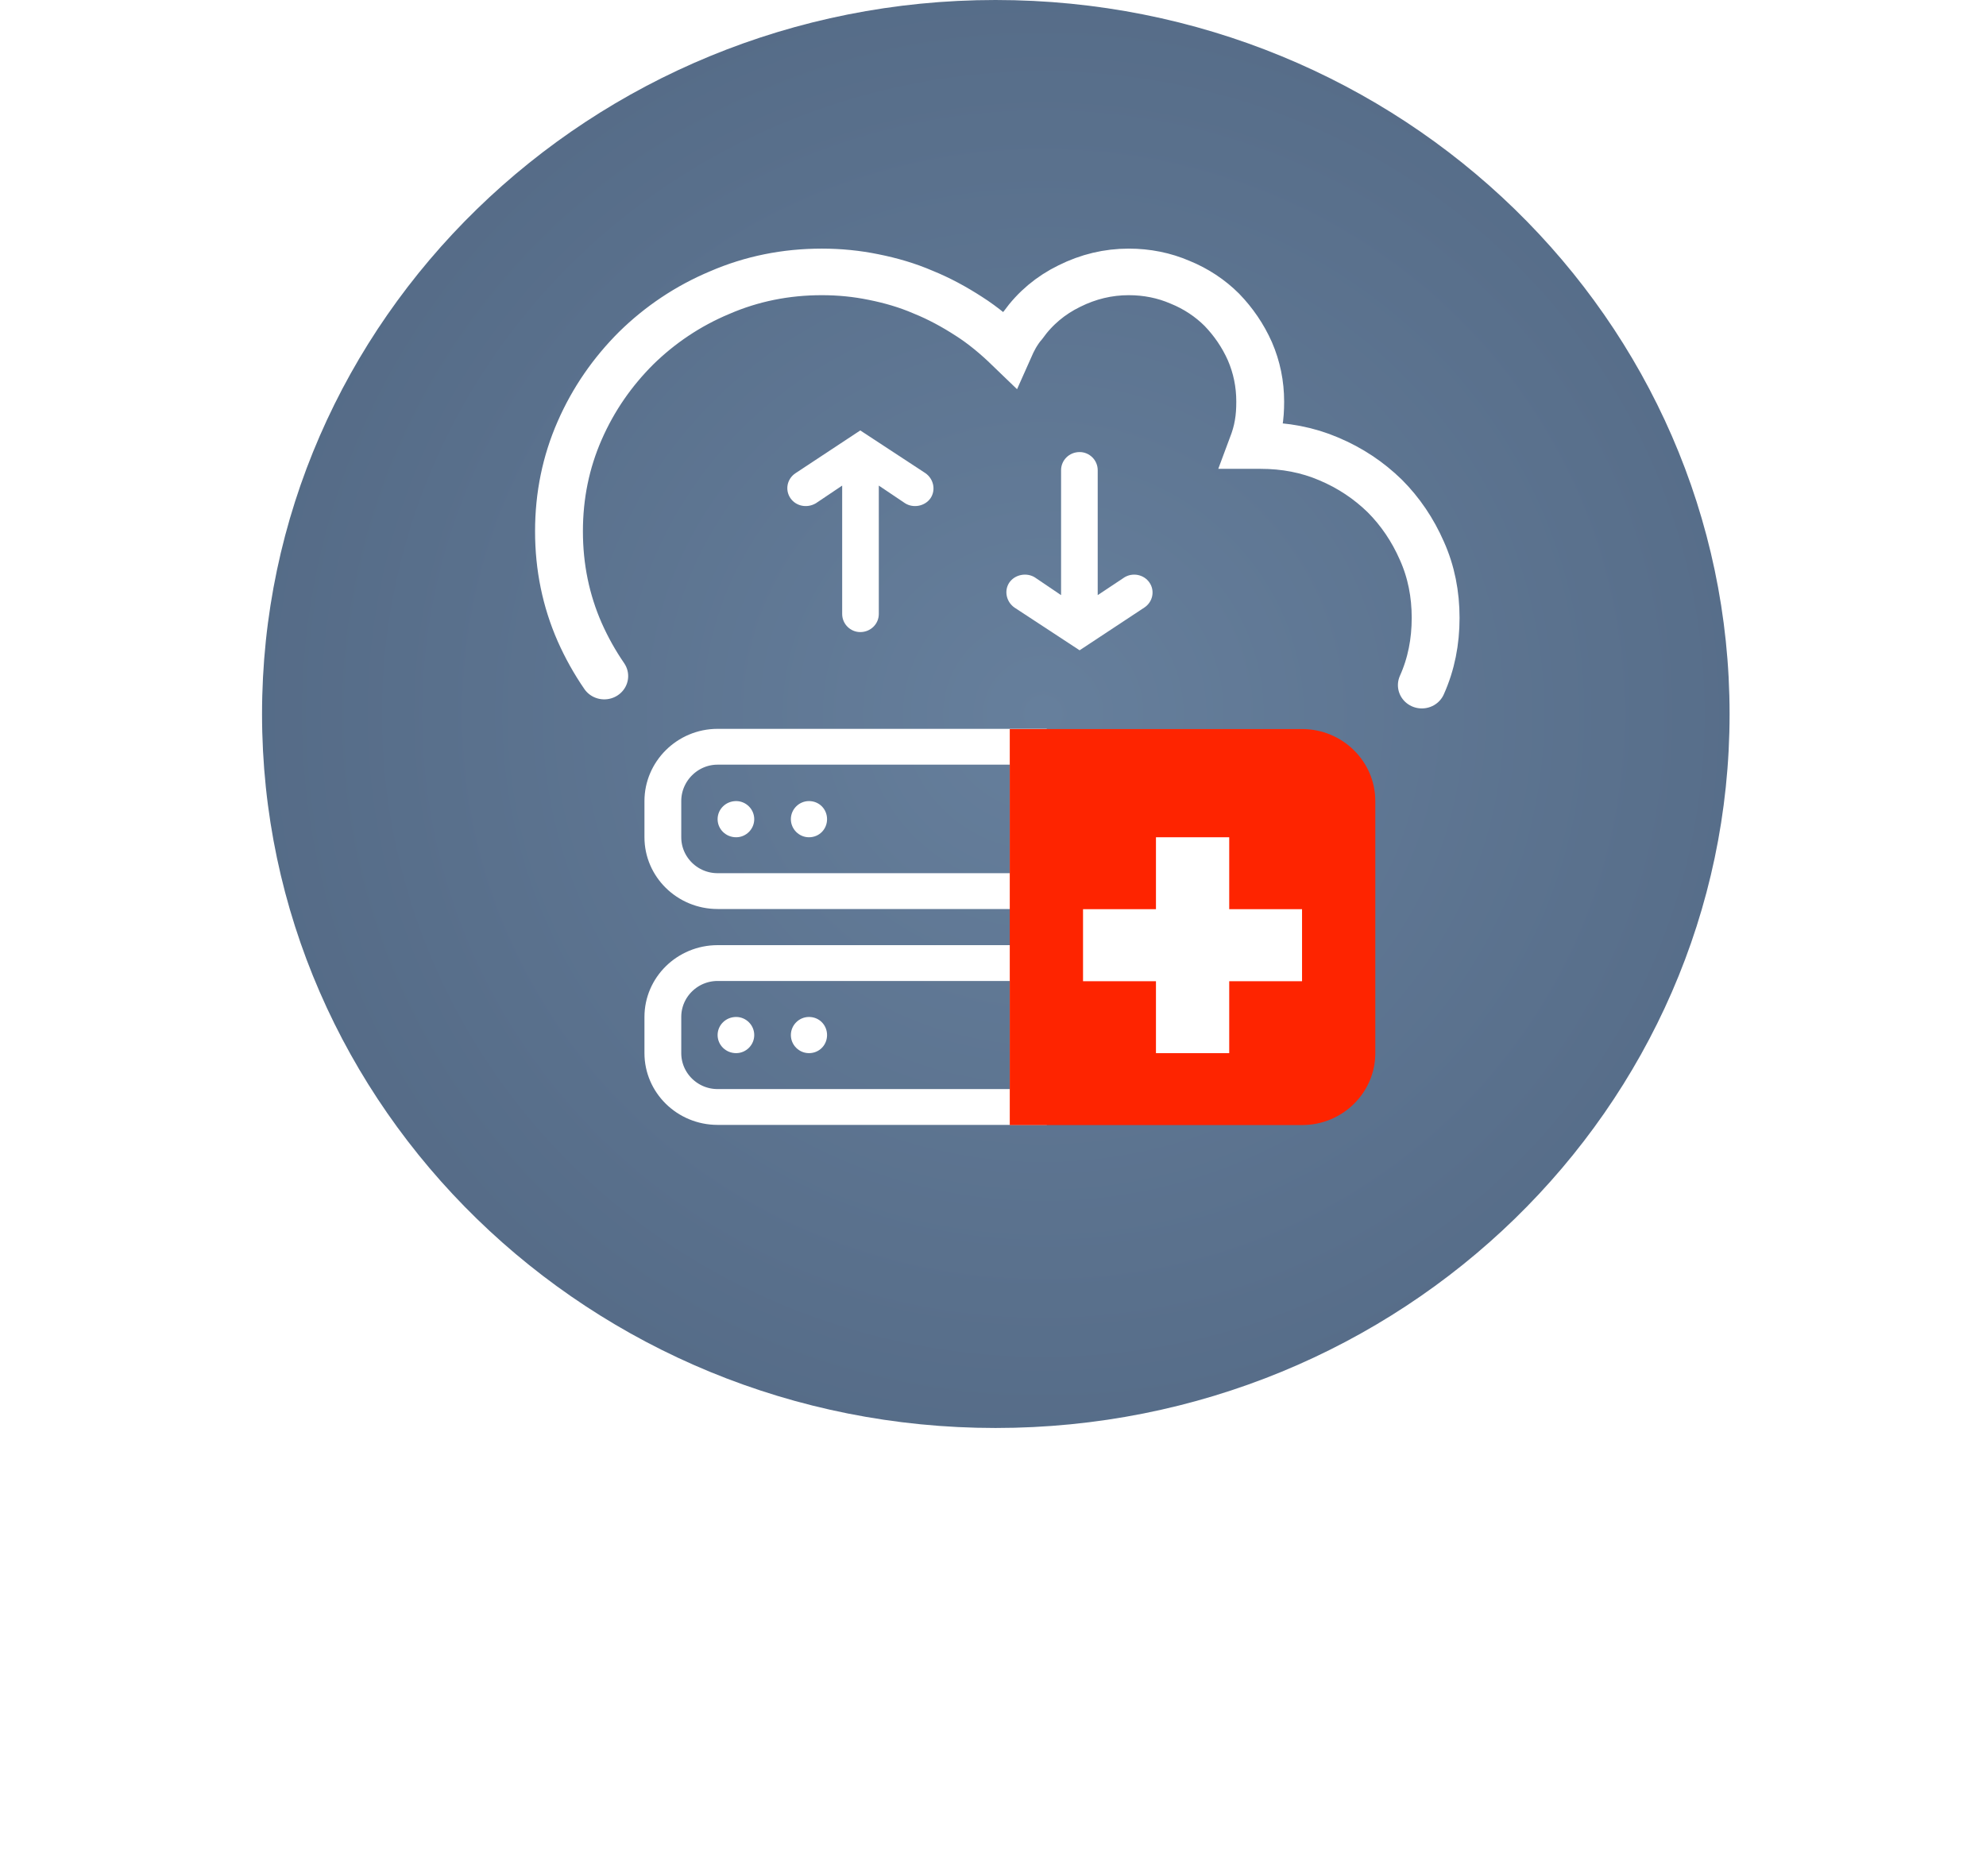
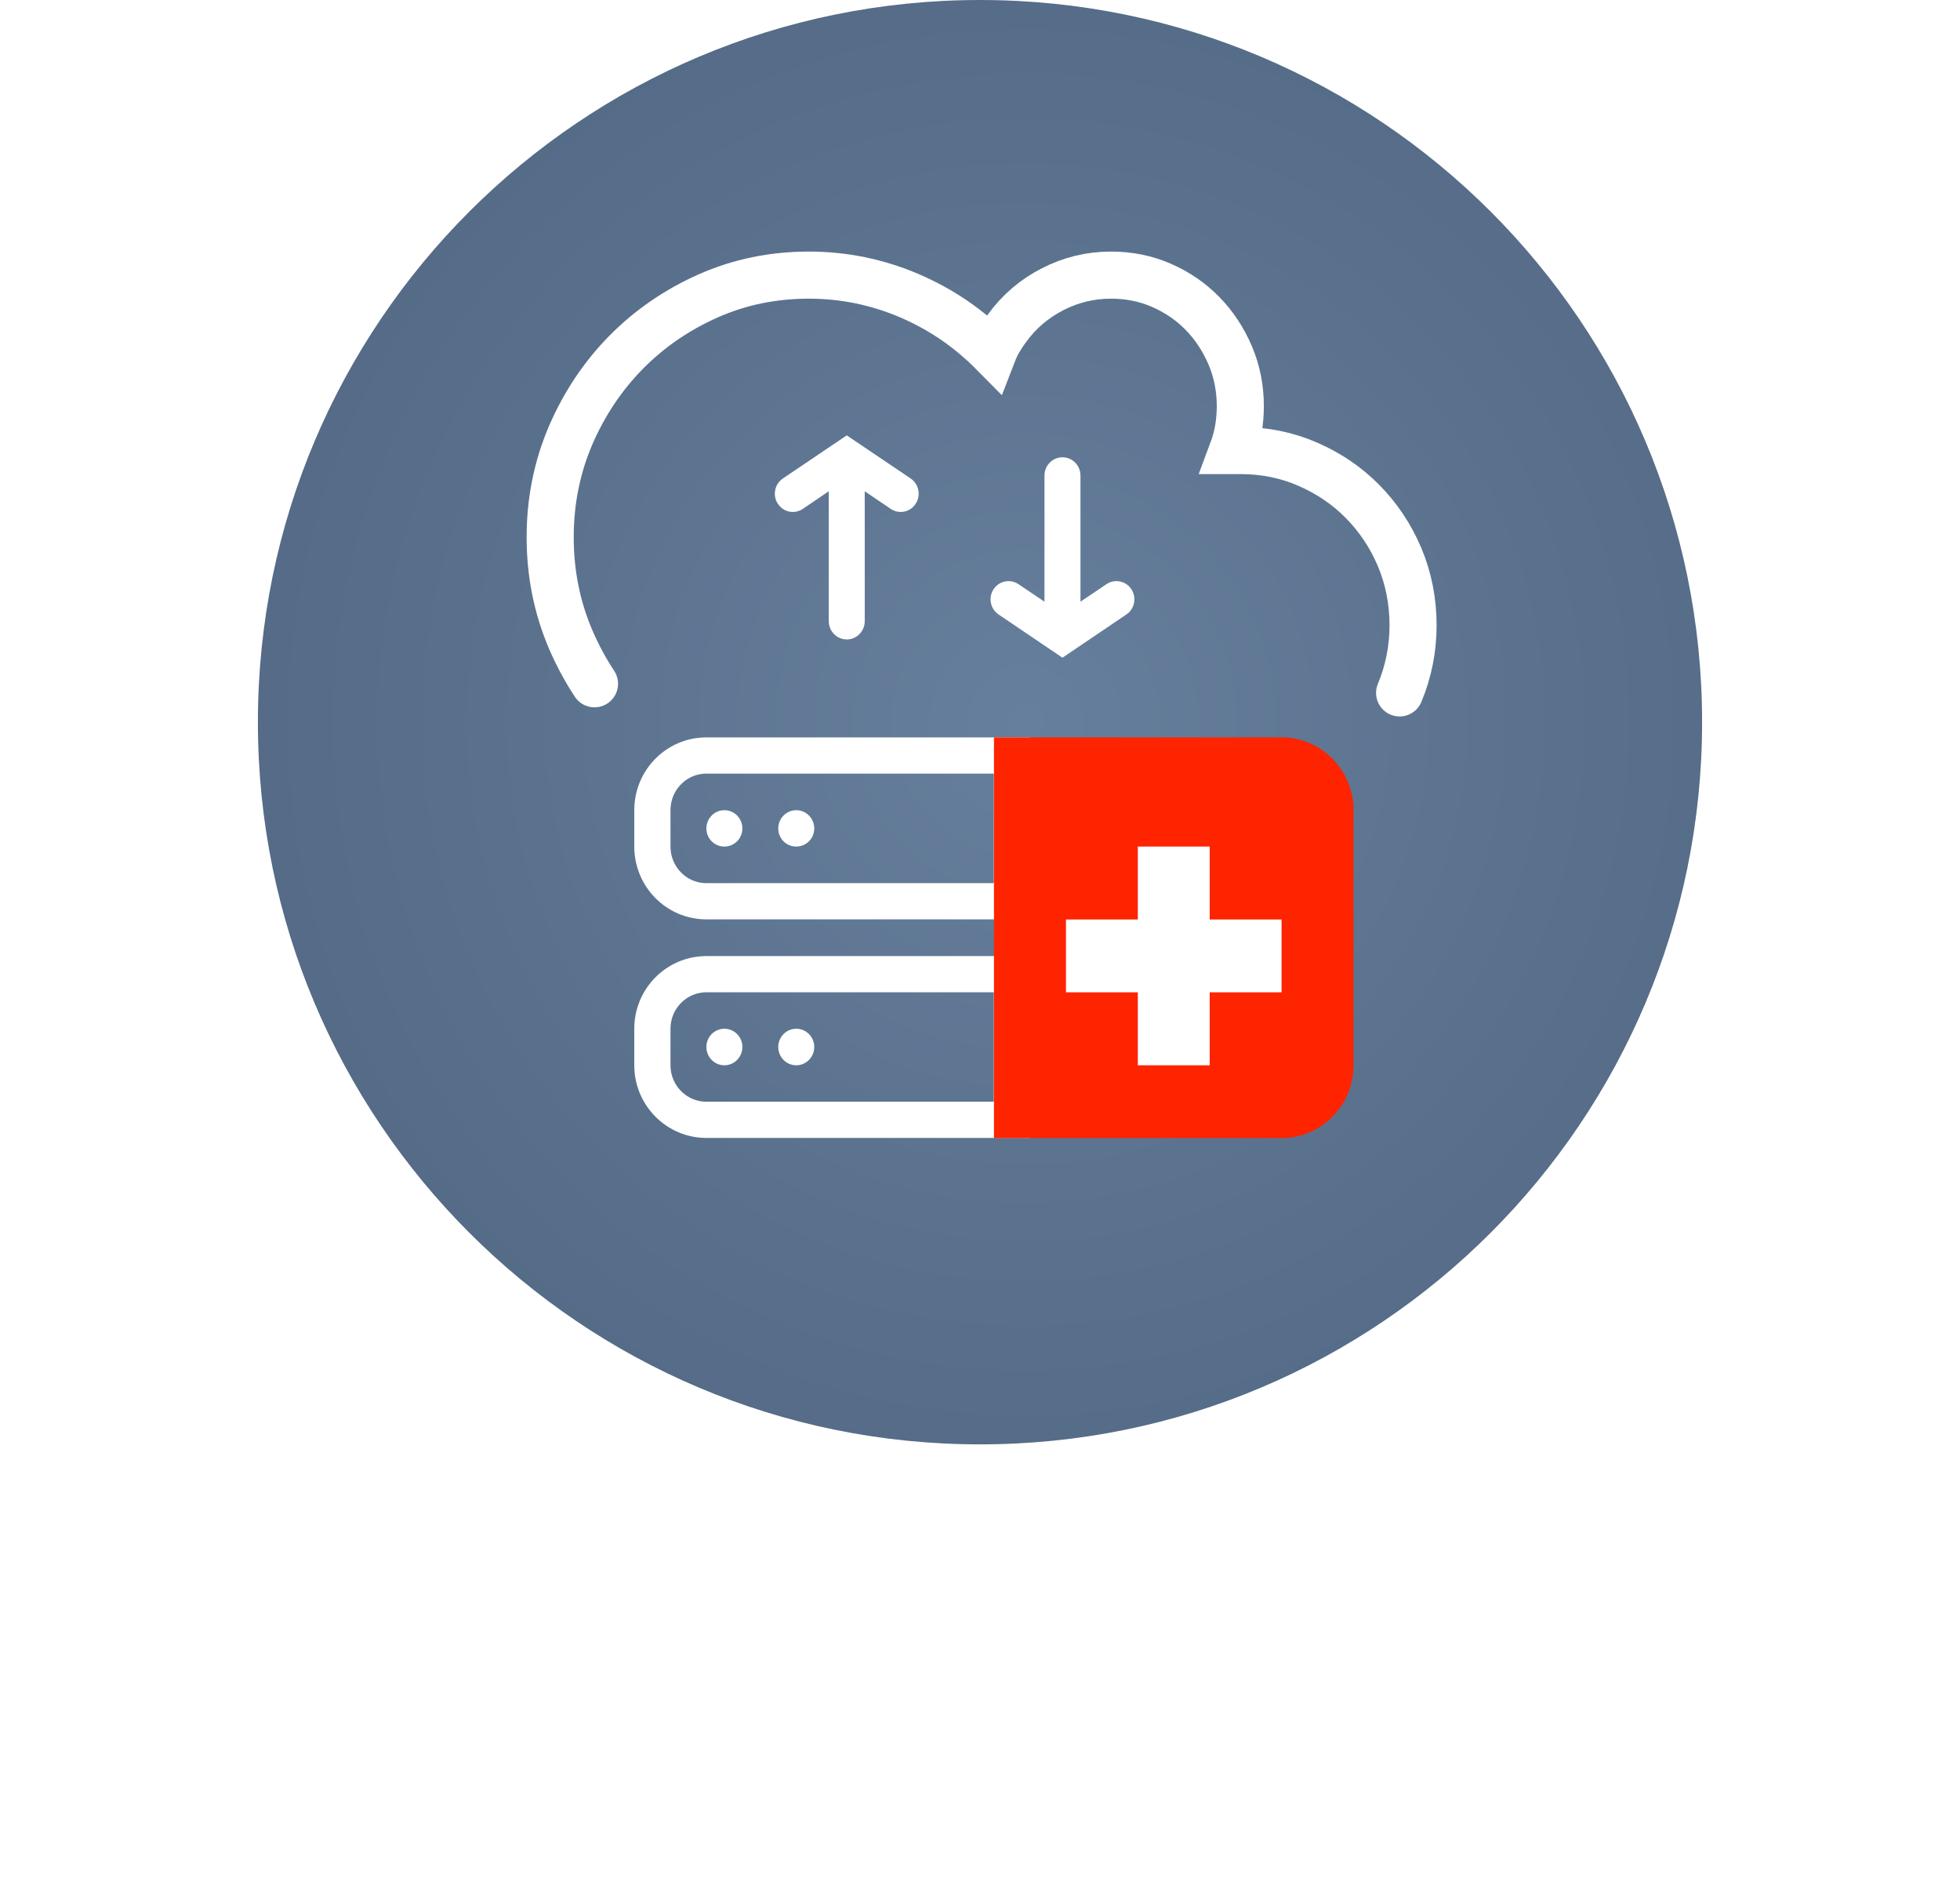
- <svg xmlns="http://www.w3.org/2000/svg" width="18pt" height="17pt" viewBox="0 0 18 17" version="1.1">
+ <svg xmlns="http://www.w3.org/2000/svg" width="57pt" height="55pt" viewBox="0 0 57 55" version="1.1">
  <defs>
-     <radialGradient id="radial0" gradientUnits="userSpaceOnUse" cx="0.532" cy="0.5" fx="0.532" fy="0.5" r="1.347" gradientTransform="matrix(13.29949,0,0,12.94549,2.374979,0)">
+     <radialGradient id="radial0" gradientUnits="userSpaceOnUse" cx="0.532" cy="0.5" fx="0.532" fy="0.5" r="1.347" gradientTransform="matrix(42,0,0,42,7.5,0)">
      <stop offset="0" style="stop-color:rgb(40%,49.804%,61.176%);stop-opacity:1;" />
      <stop offset="1" style="stop-color:rgb(23.137%,30.196%,40.392%);stop-opacity:1;" />
    </radialGradient>
  </defs>
  <g id="surface1">
-     <path style=" stroke:none;fill-rule:nonzero;fill:rgb(100%,100%,100%);fill-opacity:1;" d="M 0.934 16.363 C 1.156 16.363 1.336 16.312 1.469 16.215 C 1.598 16.117 1.664 15.984 1.664 15.816 C 1.664 15.715 1.641 15.625 1.598 15.547 C 1.551 15.473 1.48 15.402 1.383 15.344 C 1.285 15.285 1.156 15.23 0.996 15.188 C 0.836 15.141 0.723 15.094 0.652 15.043 C 0.582 14.992 0.547 14.934 0.547 14.859 C 0.547 14.773 0.582 14.703 0.645 14.656 C 0.711 14.609 0.801 14.582 0.918 14.582 C 1.043 14.582 1.141 14.613 1.207 14.672 C 1.273 14.73 1.309 14.812 1.309 14.918 L 1.664 14.918 C 1.664 14.801 1.633 14.695 1.566 14.602 C 1.504 14.508 1.414 14.434 1.305 14.383 C 1.191 14.332 1.062 14.305 0.922 14.305 C 0.703 14.305 0.527 14.359 0.395 14.461 C 0.258 14.566 0.191 14.699 0.191 14.859 C 0.191 15.047 0.285 15.195 0.473 15.309 C 0.57 15.367 0.703 15.422 0.867 15.473 C 1.035 15.52 1.148 15.566 1.211 15.617 C 1.277 15.664 1.309 15.73 1.309 15.82 C 1.309 15.898 1.277 15.965 1.215 16.016 C 1.148 16.062 1.055 16.09 0.934 16.09 C 0.789 16.09 0.68 16.059 0.602 15.996 C 0.523 15.934 0.484 15.844 0.484 15.73 L 0.125 15.73 C 0.125 15.855 0.16 15.965 0.23 16.062 C 0.301 16.156 0.398 16.23 0.523 16.281 C 0.648 16.336 0.785 16.363 0.934 16.363 Z M 2.516 16.336 L 2.84 15.312 L 3.168 16.336 L 3.449 16.336 L 3.867 14.848 L 3.531 14.848 L 3.289 15.875 L 2.973 14.848 L 2.711 14.848 L 2.398 15.863 L 2.152 14.848 L 1.816 14.848 L 2.234 16.336 Z M 4.293 14.637 C 4.355 14.637 4.402 14.621 4.434 14.586 C 4.469 14.551 4.484 14.512 4.484 14.461 C 4.484 14.41 4.469 14.367 4.434 14.332 C 4.402 14.297 4.355 14.281 4.293 14.281 C 4.23 14.281 4.18 14.297 4.148 14.332 C 4.113 14.367 4.098 14.41 4.098 14.461 C 4.098 14.512 4.113 14.551 4.148 14.586 C 4.18 14.621 4.23 14.637 4.293 14.637 Z M 4.461 16.336 L 4.461 14.848 L 4.121 14.848 L 4.121 16.336 Z M 5.414 16.363 C 5.598 16.363 5.746 16.32 5.859 16.238 C 5.977 16.156 6.031 16.047 6.031 15.914 C 6.031 15.832 6.012 15.766 5.977 15.711 C 5.938 15.652 5.883 15.605 5.805 15.566 C 5.727 15.527 5.621 15.492 5.488 15.461 C 5.352 15.434 5.262 15.406 5.219 15.379 C 5.176 15.348 5.152 15.309 5.152 15.258 C 5.152 15.199 5.176 15.156 5.223 15.121 C 5.273 15.086 5.332 15.07 5.406 15.07 C 5.488 15.07 5.555 15.09 5.602 15.133 C 5.652 15.176 5.676 15.23 5.676 15.293 L 6.02 15.293 C 6.02 15.152 5.965 15.039 5.852 14.953 C 5.738 14.863 5.59 14.82 5.406 14.82 C 5.238 14.82 5.094 14.863 4.984 14.949 C 4.871 15.035 4.816 15.145 4.816 15.27 C 4.816 15.422 4.902 15.543 5.074 15.621 C 5.152 15.66 5.25 15.688 5.367 15.711 C 5.484 15.734 5.566 15.766 5.617 15.793 C 5.668 15.828 5.695 15.871 5.695 15.93 C 5.695 15.984 5.672 16.027 5.625 16.062 C 5.574 16.098 5.508 16.113 5.418 16.113 C 5.324 16.113 5.25 16.09 5.191 16.047 C 5.137 16.008 5.105 15.945 5.098 15.867 L 4.766 15.867 C 4.766 15.957 4.793 16.039 4.848 16.117 C 4.902 16.191 4.98 16.254 5.078 16.297 C 5.176 16.34 5.285 16.363 5.414 16.363 Z M 6.906 16.363 C 7.09 16.363 7.242 16.32 7.355 16.238 C 7.469 16.156 7.527 16.047 7.527 15.914 C 7.527 15.832 7.508 15.766 7.469 15.711 C 7.434 15.652 7.375 15.605 7.297 15.566 C 7.223 15.527 7.117 15.492 6.98 15.461 C 6.848 15.434 6.758 15.406 6.711 15.379 C 6.668 15.348 6.648 15.309 6.648 15.258 C 6.648 15.199 6.672 15.156 6.719 15.121 C 6.766 15.086 6.828 15.07 6.902 15.07 C 6.984 15.07 7.047 15.09 7.098 15.133 C 7.145 15.176 7.172 15.23 7.172 15.293 L 7.516 15.293 C 7.516 15.152 7.457 15.039 7.344 14.953 C 7.234 14.863 7.086 14.82 6.902 14.82 C 6.73 14.82 6.59 14.863 6.477 14.949 C 6.367 15.035 6.312 15.145 6.312 15.27 C 6.312 15.422 6.398 15.543 6.57 15.621 C 6.648 15.66 6.746 15.688 6.859 15.711 C 6.977 15.734 7.062 15.766 7.113 15.793 C 7.164 15.828 7.188 15.871 7.188 15.93 C 7.188 15.984 7.164 16.027 7.117 16.062 C 7.07 16.098 7 16.113 6.91 16.113 C 6.816 16.113 6.742 16.09 6.684 16.047 C 6.629 16.008 6.598 15.945 6.594 15.867 L 6.262 15.867 C 6.262 15.957 6.289 16.039 6.344 16.117 C 6.398 16.191 6.473 16.254 6.57 16.297 C 6.668 16.34 6.781 16.363 6.906 16.363 Z M 9.328 16.336 C 9.559 16.336 9.738 16.285 9.859 16.184 C 9.984 16.082 10.047 15.938 10.047 15.75 C 10.047 15.637 10.016 15.539 9.957 15.461 C 9.895 15.379 9.809 15.32 9.699 15.293 C 9.797 15.254 9.871 15.195 9.922 15.121 C 9.973 15.047 10 14.965 10 14.875 C 10 14.695 9.938 14.559 9.816 14.469 C 9.695 14.379 9.516 14.332 9.285 14.332 L 8.578 14.332 L 8.578 16.336 Z M 9.285 15.176 L 8.938 15.176 L 8.938 14.613 L 9.285 14.613 C 9.406 14.613 9.496 14.637 9.555 14.68 C 9.613 14.723 9.641 14.797 9.641 14.895 C 9.641 14.984 9.609 15.055 9.547 15.102 C 9.484 15.152 9.398 15.176 9.285 15.176 Z M 9.332 16.059 L 8.938 16.059 L 8.938 15.434 L 9.363 15.434 C 9.582 15.438 9.691 15.543 9.691 15.75 C 9.691 15.848 9.66 15.922 9.598 15.977 C 9.535 16.031 9.445 16.059 9.332 16.059 Z M 10.844 16.363 C 11.004 16.363 11.137 16.309 11.246 16.195 C 11.258 16.262 11.27 16.309 11.285 16.336 L 11.637 16.336 L 11.637 16.312 C 11.598 16.23 11.578 16.125 11.578 15.992 L 11.578 15.32 C 11.574 15.16 11.52 15.039 11.414 14.949 C 11.309 14.863 11.164 14.82 10.988 14.82 C 10.867 14.82 10.762 14.84 10.664 14.879 C 10.57 14.922 10.496 14.977 10.438 15.047 C 10.383 15.117 10.355 15.195 10.355 15.277 L 10.699 15.277 C 10.699 15.219 10.723 15.168 10.773 15.129 C 10.824 15.094 10.887 15.074 10.965 15.074 C 11.059 15.074 11.125 15.098 11.168 15.145 C 11.211 15.191 11.234 15.254 11.234 15.328 L 11.234 15.426 L 11.023 15.426 C 10.801 15.426 10.625 15.469 10.504 15.555 C 10.383 15.637 10.324 15.762 10.324 15.918 C 10.324 16.043 10.371 16.148 10.469 16.234 C 10.566 16.32 10.691 16.363 10.844 16.363 Z M 10.906 16.094 C 10.836 16.094 10.777 16.074 10.73 16.039 C 10.688 16 10.668 15.949 10.668 15.883 C 10.668 15.805 10.699 15.746 10.762 15.703 C 10.828 15.66 10.922 15.637 11.051 15.637 L 11.234 15.637 L 11.234 15.918 C 11.203 15.973 11.16 16.016 11.102 16.047 C 11.039 16.078 10.977 16.094 10.906 16.094 Z M 12.57 16.363 C 12.68 16.363 12.785 16.34 12.879 16.293 C 12.973 16.246 13.051 16.184 13.105 16.102 C 13.16 16.023 13.191 15.938 13.195 15.844 L 12.871 15.844 C 12.867 15.914 12.836 15.977 12.781 16.023 C 12.723 16.07 12.652 16.098 12.566 16.098 C 12.453 16.098 12.367 16.059 12.305 15.977 C 12.246 15.898 12.219 15.777 12.219 15.617 L 12.219 15.562 C 12.219 15.402 12.25 15.285 12.309 15.207 C 12.371 15.129 12.457 15.086 12.566 15.086 C 12.652 15.086 12.727 15.117 12.781 15.172 C 12.836 15.227 12.867 15.297 12.871 15.379 L 13.195 15.379 C 13.188 15.211 13.129 15.078 13.012 14.973 C 12.898 14.871 12.75 14.82 12.57 14.82 C 12.355 14.82 12.184 14.887 12.059 15.023 C 11.938 15.16 11.875 15.34 11.875 15.566 L 11.875 15.602 C 11.875 15.84 11.938 16.027 12.062 16.16 C 12.188 16.297 12.355 16.363 12.57 16.363 Z M 13.797 16.336 L 13.797 15.852 L 13.949 15.699 L 14.406 16.336 L 14.801 16.336 L 14.172 15.469 L 14.742 14.848 L 14.328 14.848 L 13.906 15.312 L 13.797 15.441 L 13.797 14.223 L 13.453 14.223 L 13.453 16.336 Z M 15.461 16.363 C 15.648 16.363 15.789 16.305 15.891 16.191 L 15.898 16.336 L 16.223 16.336 L 16.223 14.848 L 15.879 14.848 L 15.879 15.918 C 15.82 16.031 15.711 16.09 15.543 16.09 C 15.379 16.09 15.301 15.996 15.301 15.809 L 15.301 14.848 L 14.957 14.848 L 14.957 15.812 C 14.957 15.992 15 16.125 15.086 16.223 C 15.172 16.316 15.297 16.363 15.461 16.363 Z M 16.914 16.91 L 16.914 16.203 C 17.016 16.309 17.152 16.363 17.32 16.363 C 17.5 16.363 17.645 16.293 17.75 16.156 C 17.859 16.02 17.914 15.836 17.914 15.605 L 17.914 15.586 C 17.914 15.344 17.859 15.156 17.754 15.023 C 17.648 14.887 17.5 14.82 17.316 14.82 C 17.141 14.82 17.004 14.879 16.902 15 L 16.891 14.848 L 16.574 14.848 L 16.574 16.91 Z M 17.223 16.098 C 17.078 16.098 16.977 16.039 16.914 15.922 L 16.914 15.262 C 16.977 15.148 17.078 15.094 17.219 15.094 C 17.332 15.094 17.418 15.137 17.48 15.223 C 17.539 15.312 17.57 15.43 17.57 15.578 C 17.57 15.75 17.539 15.883 17.477 15.969 C 17.414 16.055 17.332 16.098 17.223 16.098 Z M 17.223 16.098 " />
-     <path style=" stroke:none;fill-rule:evenodd;fill:url(#radial0);" d="M 15.676 6.473 C 15.676 10.047 12.699 12.945 9.023 12.945 C 5.352 12.945 2.375 10.047 2.375 6.473 C 2.375 2.898 5.352 0 9.023 0 C 12.699 0 15.676 2.898 15.676 6.473 Z M 15.676 6.473 " />
-     <path style="fill:none;stroke-width:2.107;stroke-linecap:round;stroke-linejoin:miter;stroke:rgb(100%,100%,100%);stroke-opacity:1;stroke-miterlimit:4;" d="M 26.867 36.417 L 26.867 27.926 L 9.079 27.926 C 7.352 27.926 5.945 29.371 5.945 31.12 L 5.945 33.249 C 5.945 34.998 7.352 36.417 9.079 36.417 Z M 26.867 36.417 " transform="matrix(0.158329,0,0,0.154111,5.066512,2.465781)" />
-     <path style=" stroke:none;fill-rule:nonzero;fill:rgb(100%,100%,100%);fill-opacity:1;" d="M 6.672 7.59 C 6.578 7.59 6.504 7.516 6.504 7.426 C 6.504 7.336 6.578 7.262 6.672 7.262 C 6.762 7.262 6.836 7.336 6.836 7.426 C 6.836 7.516 6.762 7.59 6.672 7.59 Z M 7.332 7.59 C 7.242 7.59 7.168 7.516 7.168 7.426 C 7.168 7.336 7.242 7.262 7.332 7.262 C 7.426 7.262 7.496 7.336 7.496 7.426 C 7.496 7.516 7.426 7.59 7.332 7.59 Z M 7.332 7.59 " />
-     <path style="fill:none;stroke-width:2.107;stroke-linecap:round;stroke-linejoin:miter;stroke:rgb(100%,100%,100%);stroke-opacity:1;stroke-miterlimit:4;" d="M 26.867 49.116 L 26.867 40.65 L 9.079 40.65 C 7.352 40.65 5.945 42.07 5.945 43.819 L 5.945 45.948 C 5.945 47.697 7.352 49.116 9.079 49.116 Z M 26.867 49.116 " transform="matrix(0.158329,0,0,0.154111,5.066512,2.465781)" />
-     <path style=" stroke:none;fill-rule:nonzero;fill:rgb(100%,100%,100%);fill-opacity:1;" d="M 6.672 9.547 C 6.578 9.547 6.504 9.473 6.504 9.383 C 6.504 9.293 6.578 9.219 6.672 9.219 C 6.762 9.219 6.836 9.293 6.836 9.383 C 6.836 9.473 6.762 9.547 6.672 9.547 Z M 7.332 9.547 C 7.242 9.547 7.168 9.473 7.168 9.383 C 7.168 9.293 7.242 9.219 7.332 9.219 C 7.426 9.219 7.496 9.293 7.496 9.383 C 7.496 9.473 7.426 9.547 7.332 9.547 Z M 7.332 9.547 " />
-     <path style=" stroke:none;fill-rule:nonzero;fill:rgb(99.608%,14.118%,0%);fill-opacity:1;" d="M 9.152 6.609 L 11.801 6.609 C 12.168 6.609 12.465 6.902 12.465 7.262 L 12.465 9.547 C 12.465 9.906 12.168 10.199 11.801 10.199 L 9.152 10.199 Z M 9.152 6.609 " />
-     <path style="fill:none;stroke-width:2.739;stroke-linecap:round;stroke-linejoin:miter;stroke:rgb(100%,100%,100%);stroke-opacity:1;stroke-miterlimit:4;" d="M 2.59 23.769 C 2.047 22.958 1.578 22.096 1.184 21.184 C 0.394 19.334 -0.001 17.357 -0.001 15.253 C -0.001 13.149 0.394 11.172 1.184 9.322 C 1.973 7.471 3.059 5.874 4.416 4.48 C 5.773 3.112 7.376 1.996 9.202 1.211 C 11.028 0.399 12.977 -0.006 15.049 -0.006 C 16.061 -0.006 17.048 0.095 18.01 0.298 C 18.997 0.501 19.934 0.78 20.847 1.185 C 21.76 1.565 22.623 2.047 23.462 2.605 C 24.276 3.137 25.041 3.796 25.757 4.506 C 25.855 4.278 25.979 4.024 26.102 3.796 C 26.25 3.542 26.398 3.314 26.571 3.112 C 27.262 2.123 28.15 1.363 29.211 0.83 C 30.296 0.273 31.431 -0.006 32.615 -0.006 C 33.652 -0.006 34.639 0.197 35.551 0.602 C 36.464 0.982 37.278 1.54 37.945 2.224 C 38.611 2.934 39.153 3.745 39.548 4.658 C 39.943 5.596 40.14 6.584 40.14 7.623 C 40.14 8.08 40.116 8.51 40.042 8.941 C 39.968 9.398 39.844 9.803 39.696 10.209 L 40.165 10.209 C 41.547 10.209 42.854 10.462 44.063 10.994 C 45.297 11.527 46.358 12.262 47.27 13.174 C 48.159 14.087 48.874 15.177 49.392 16.393 C 49.935 17.635 50.182 18.953 50.182 20.347 C 50.182 21.742 49.935 23.06 49.392 24.302 " transform="matrix(0.158329,0,0,0.154111,5.066512,2.465781)" />
-     <path style=" stroke:none;fill-rule:nonzero;fill:rgb(100%,100%,100%);fill-opacity:1;" d="M 9.617 5.395 L 9.617 4.262 C 9.617 4.172 9.691 4.098 9.785 4.098 C 9.875 4.098 9.949 4.172 9.949 4.262 L 9.949 5.395 L 10.191 5.234 C 10.266 5.188 10.367 5.207 10.418 5.281 C 10.469 5.355 10.449 5.457 10.371 5.508 L 9.785 5.895 L 9.195 5.508 C 9.121 5.457 9.098 5.355 9.148 5.281 C 9.199 5.207 9.305 5.188 9.379 5.234 Z M 9.617 5.395 " />
-     <path style=" stroke:none;fill-rule:nonzero;fill:rgb(100%,100%,100%);fill-opacity:1;" d="M 7.965 4.402 L 7.965 5.566 C 7.965 5.656 7.891 5.73 7.797 5.73 C 7.707 5.73 7.633 5.656 7.633 5.566 L 7.633 4.402 L 7.395 4.562 C 7.316 4.609 7.215 4.59 7.164 4.516 C 7.113 4.441 7.133 4.34 7.211 4.289 L 7.797 3.902 L 8.387 4.289 C 8.461 4.34 8.484 4.441 8.434 4.516 C 8.383 4.59 8.277 4.609 8.203 4.562 Z M 7.965 4.402 " />
-     <path style=" stroke:none;fill-rule:nonzero;fill:rgb(100%,100%,100%);fill-opacity:1;" d="M 9.816 8.242 L 9.816 8.895 L 10.477 8.895 L 10.477 9.547 L 11.141 9.547 L 11.141 8.895 L 11.801 8.895 L 11.801 8.242 L 11.141 8.242 L 11.141 7.59 L 10.477 7.59 L 10.477 8.242 Z M 9.816 8.242 " />
+     <path style=" stroke:none;fill-rule:nonzero;fill:rgb(100%,100%,100%);fill-opacity:1;" d="M 2.945 53.09 C 3.656 53.09 4.219 52.93 4.637 52.609 C 5.051 52.289 5.258 51.859 5.258 51.316 C 5.258 50.984 5.188 50.691 5.043 50.445 C 4.902 50.195 4.676 49.977 4.371 49.785 C 4.062 49.59 3.656 49.422 3.152 49.27 C 2.645 49.121 2.281 48.965 2.062 48.805 C 1.84 48.648 1.73 48.449 1.73 48.211 C 1.73 47.926 1.832 47.707 2.035 47.551 C 2.242 47.391 2.527 47.312 2.895 47.312 C 3.293 47.312 3.598 47.41 3.809 47.602 C 4.023 47.793 4.129 48.059 4.129 48.398 L 5.254 48.398 C 5.254 48.023 5.152 47.68 4.949 47.375 C 4.746 47.066 4.469 46.828 4.113 46.66 C 3.762 46.496 3.359 46.41 2.906 46.41 C 2.223 46.41 1.668 46.582 1.242 46.922 C 0.816 47.258 0.602 47.691 0.602 48.215 C 0.602 48.812 0.898 49.297 1.488 49.668 C 1.801 49.863 2.215 50.039 2.738 50.195 C 3.266 50.355 3.625 50.512 3.828 50.664 C 4.027 50.82 4.129 51.039 4.129 51.324 C 4.129 51.586 4.031 51.797 3.832 51.957 C 3.633 52.117 3.34 52.195 2.945 52.195 C 2.488 52.195 2.141 52.094 1.895 51.895 C 1.652 51.691 1.531 51.406 1.531 51.035 L 0.402 51.035 C 0.402 51.445 0.512 51.801 0.73 52.105 C 0.949 52.414 1.254 52.652 1.648 52.828 C 2.043 53.004 2.477 53.09 2.945 53.09 Z M 7.949 53 L 8.969 49.684 L 10.004 53 L 10.895 53 L 12.211 48.168 L 11.156 48.168 L 10.387 51.504 L 9.383 48.168 L 8.566 48.168 L 7.574 51.469 L 6.793 48.168 L 5.734 48.168 L 7.059 53 Z M 13.551 47.488 C 13.75 47.488 13.898 47.434 14.008 47.324 C 14.113 47.215 14.168 47.078 14.168 46.914 C 14.168 46.75 14.113 46.609 14.008 46.5 C 13.898 46.391 13.75 46.336 13.551 46.336 C 13.355 46.336 13.203 46.391 13.098 46.5 C 12.992 46.609 12.941 46.75 12.941 46.914 C 12.941 47.078 12.992 47.215 13.098 47.324 C 13.203 47.434 13.355 47.488 13.551 47.488 Z M 14.094 53 L 14.094 48.168 L 13.008 48.168 L 13.008 53 Z M 17.094 53.09 C 17.676 53.09 18.148 52.953 18.508 52.684 C 18.867 52.414 19.047 52.062 19.047 51.629 C 19.047 51.371 18.988 51.148 18.871 50.969 C 18.754 50.789 18.574 50.633 18.332 50.504 C 18.09 50.371 17.754 50.262 17.328 50.168 C 16.902 50.074 16.621 49.98 16.48 49.887 C 16.34 49.797 16.27 49.668 16.27 49.5 C 16.27 49.316 16.348 49.168 16.496 49.059 C 16.645 48.949 16.84 48.895 17.078 48.895 C 17.336 48.895 17.539 48.961 17.695 49.102 C 17.848 49.238 17.926 49.414 17.926 49.621 L 19.012 49.621 C 19.012 49.164 18.832 48.793 18.477 48.508 C 18.121 48.223 17.656 48.082 17.078 48.082 C 16.535 48.082 16.09 48.219 15.738 48.5 C 15.387 48.781 15.211 49.129 15.211 49.543 C 15.211 50.043 15.484 50.422 16.023 50.684 C 16.273 50.801 16.582 50.902 16.949 50.977 C 17.316 51.055 17.582 51.145 17.742 51.246 C 17.902 51.348 17.98 51.492 17.98 51.688 C 17.98 51.863 17.906 52.004 17.758 52.113 C 17.609 52.223 17.391 52.277 17.105 52.277 C 16.812 52.277 16.574 52.207 16.395 52.07 C 16.219 51.93 16.121 51.734 16.105 51.477 L 15.051 51.477 C 15.051 51.766 15.137 52.035 15.312 52.285 C 15.484 52.535 15.723 52.73 16.035 52.875 C 16.344 53.02 16.695 53.09 17.094 53.09 Z M 21.812 53.09 C 22.395 53.09 22.867 52.953 23.227 52.684 C 23.586 52.414 23.766 52.062 23.766 51.629 C 23.766 51.371 23.707 51.148 23.59 50.969 C 23.473 50.789 23.293 50.633 23.051 50.504 C 22.809 50.371 22.473 50.262 22.047 50.168 C 21.621 50.074 21.34 49.98 21.199 49.887 C 21.059 49.797 20.988 49.668 20.988 49.5 C 20.988 49.316 21.062 49.168 21.215 49.059 C 21.363 48.949 21.559 48.895 21.797 48.895 C 22.055 48.895 22.258 48.961 22.414 49.102 C 22.566 49.238 22.645 49.414 22.645 49.621 L 23.73 49.621 C 23.73 49.164 23.551 48.793 23.195 48.508 C 22.84 48.223 22.375 48.082 21.797 48.082 C 21.254 48.082 20.809 48.219 20.457 48.5 C 20.105 48.781 19.93 49.129 19.93 49.543 C 19.93 50.043 20.203 50.422 20.742 50.684 C 20.992 50.801 21.297 50.902 21.668 50.977 C 22.035 51.055 22.301 51.145 22.461 51.246 C 22.621 51.348 22.699 51.492 22.699 51.688 C 22.699 51.863 22.625 52.004 22.477 52.113 C 22.328 52.223 22.109 52.277 21.824 52.277 C 21.531 52.277 21.293 52.207 21.113 52.07 C 20.938 51.93 20.84 51.734 20.824 51.477 L 19.77 51.477 C 19.77 51.766 19.855 52.035 20.031 52.285 C 20.203 52.535 20.441 52.73 20.754 52.875 C 21.062 53.02 21.414 53.09 21.812 53.09 Z M 29.461 53 C 30.191 53 30.75 52.836 31.145 52.508 C 31.535 52.18 31.73 51.711 31.73 51.102 C 31.73 50.734 31.633 50.418 31.441 50.152 C 31.25 49.891 30.977 49.711 30.629 49.617 C 30.938 49.484 31.172 49.301 31.332 49.062 C 31.492 48.824 31.574 48.559 31.574 48.258 C 31.574 47.676 31.383 47.238 30.996 46.941 C 30.613 46.648 30.055 46.5 29.32 46.5 L 27.09 46.5 L 27.09 53 Z M 29.328 49.238 L 28.223 49.238 L 28.223 47.41 L 29.32 47.41 C 29.707 47.41 29.992 47.48 30.176 47.625 C 30.355 47.77 30.449 48 30.449 48.32 C 30.449 48.613 30.352 48.84 30.152 48.996 C 29.953 49.156 29.68 49.238 29.328 49.238 Z M 29.477 52.098 L 28.223 52.098 L 28.223 50.066 L 29.57 50.066 C 30.258 50.082 30.605 50.426 30.605 51.102 C 30.605 51.414 30.504 51.66 30.305 51.836 C 30.105 52.012 29.828 52.098 29.477 52.098 Z M 34.246 53.09 C 34.746 53.09 35.172 52.91 35.516 52.551 C 35.551 52.758 35.594 52.906 35.641 53 L 36.746 53 L 36.746 52.926 C 36.625 52.664 36.562 52.32 36.562 51.883 L 36.562 49.707 C 36.555 49.191 36.383 48.793 36.047 48.508 C 35.711 48.223 35.258 48.082 34.695 48.082 C 34.32 48.082 33.984 48.145 33.684 48.277 C 33.379 48.406 33.141 48.59 32.965 48.82 C 32.789 49.051 32.703 49.297 32.703 49.562 L 33.789 49.562 C 33.789 49.371 33.867 49.215 34.023 49.09 C 34.184 48.969 34.383 48.906 34.633 48.906 C 34.918 48.906 35.129 48.98 35.27 49.133 C 35.41 49.281 35.48 49.48 35.48 49.73 L 35.48 50.051 L 34.812 50.051 C 34.102 50.051 33.555 50.188 33.176 50.461 C 32.793 50.738 32.602 51.133 32.602 51.648 C 32.602 52.055 32.754 52.398 33.059 52.676 C 33.367 52.949 33.762 53.09 34.246 53.09 Z M 34.449 52.219 C 34.215 52.219 34.031 52.156 33.895 52.035 C 33.754 51.91 33.684 51.742 33.684 51.535 C 33.684 51.281 33.785 51.082 33.988 50.941 C 34.191 50.801 34.492 50.73 34.895 50.73 L 35.48 50.73 L 35.48 51.645 C 35.383 51.82 35.242 51.957 35.055 52.062 C 34.863 52.168 34.664 52.219 34.449 52.219 Z M 39.699 53.09 C 40.047 53.09 40.371 53.012 40.672 52.863 C 40.973 52.711 41.211 52.504 41.387 52.242 C 41.562 51.984 41.656 51.703 41.668 51.402 L 40.645 51.402 C 40.633 51.633 40.539 51.828 40.359 51.988 C 40.18 52.145 39.957 52.223 39.684 52.223 C 39.328 52.223 39.055 52.094 38.867 51.836 C 38.676 51.578 38.582 51.188 38.582 50.664 L 38.582 50.492 C 38.586 49.973 38.684 49.586 38.871 49.332 C 39.062 49.078 39.332 48.949 39.684 48.949 C 39.957 48.949 40.184 49.039 40.359 49.219 C 40.539 49.398 40.633 49.625 40.645 49.902 L 41.668 49.902 C 41.648 49.355 41.461 48.918 41.098 48.582 C 40.734 48.246 40.27 48.082 39.695 48.082 C 39.016 48.082 38.48 48.301 38.086 48.742 C 37.695 49.184 37.496 49.773 37.496 50.508 L 37.496 50.621 C 37.496 51.391 37.695 51.996 38.09 52.434 C 38.488 52.871 39.023 53.09 39.699 53.09 Z M 43.574 53 L 43.574 51.426 L 44.055 50.93 L 45.488 53 L 46.742 53 L 44.758 50.184 L 46.551 48.168 L 45.246 48.168 L 43.914 49.676 L 43.574 50.098 L 43.574 46.145 L 42.488 46.145 L 42.488 53 Z M 48.828 53.09 C 49.414 53.09 49.867 52.902 50.184 52.527 L 50.211 53 L 51.234 53 L 51.234 48.168 L 50.148 48.168 L 50.148 51.637 C 49.965 52.016 49.609 52.207 49.082 52.207 C 48.574 52.207 48.316 51.898 48.316 51.285 L 48.316 48.168 L 47.234 48.168 L 47.234 51.301 C 47.234 51.879 47.367 52.324 47.637 52.629 C 47.906 52.938 48.305 53.09 48.828 53.09 Z M 53.422 54.855 L 53.422 52.566 C 53.738 52.914 54.164 53.09 54.691 53.09 C 55.266 53.09 55.719 52.867 56.059 52.422 C 56.398 51.977 56.566 51.383 56.566 50.633 L 56.566 50.566 C 56.566 49.789 56.402 49.18 56.066 48.738 C 55.73 48.301 55.27 48.082 54.68 48.082 C 54.133 48.082 53.699 48.273 53.379 48.66 L 53.336 48.168 L 52.336 48.168 L 52.336 54.855 Z M 54.387 52.223 C 53.938 52.223 53.617 52.035 53.422 51.66 L 53.422 49.52 C 53.613 49.152 53.934 48.969 54.375 48.969 C 54.734 48.969 55.008 49.109 55.199 49.395 C 55.391 49.676 55.488 50.059 55.488 50.539 C 55.488 51.105 55.391 51.527 55.195 51.805 C 55 52.086 54.73 52.223 54.387 52.223 Z M 54.387 52.223 " />
+     <path style=" stroke:none;fill-rule:evenodd;fill:url(#radial0);" d="M 49.5 21 C 49.5 32.598 40.098 42 28.5 42 C 16.902 42 7.5 32.598 7.5 21 C 7.5 9.402 16.902 0 28.5 0 C 40.098 0 49.5 9.402 49.5 21 Z M 49.5 21 " />
+     <path style="fill:none;stroke-width:2.107;stroke-linecap:round;stroke-linejoin:miter;stroke:rgb(100%,100%,100%);stroke-opacity:1;stroke-miterlimit:4;" d="M 26.859 36.414 L 26.859 27.938 L 9.086 27.938 C 7.352 27.938 5.945 29.359 5.945 31.117 L 5.945 33.234 C 5.945 34.992 7.352 36.414 9.086 36.414 Z M 26.859 36.414 " transform="matrix(0.5,0,0,0.5,16,8)" />
+     <path style=" stroke:none;fill-rule:nonzero;fill:rgb(100%,100%,100%);fill-opacity:1;" d="M 21.066 24.617 C 20.777 24.617 20.543 24.383 20.543 24.09 C 20.543 23.797 20.777 23.559 21.066 23.559 C 21.355 23.559 21.59 23.797 21.59 24.09 C 21.59 24.383 21.355 24.617 21.066 24.617 Z M 23.156 24.617 C 22.867 24.617 22.633 24.383 22.633 24.09 C 22.633 23.797 22.867 23.559 23.156 23.559 C 23.445 23.559 23.68 23.797 23.68 24.09 C 23.68 24.383 23.445 24.617 23.156 24.617 Z M 23.156 24.617 " />
+     <path style="fill:none;stroke-width:2.107;stroke-linecap:round;stroke-linejoin:miter;stroke:rgb(100%,100%,100%);stroke-opacity:1;stroke-miterlimit:4;" d="M 26.859 49.125 L 26.859 40.656 L 9.086 40.656 C 7.352 40.656 5.945 42.078 5.945 43.828 L 5.945 45.953 C 5.945 47.703 7.352 49.125 9.086 49.125 Z M 26.859 49.125 " transform="matrix(0.5,0,0,0.5,16,8)" />
+     <path style=" stroke:none;fill-rule:nonzero;fill:rgb(100%,100%,100%);fill-opacity:1;" d="M 21.066 30.977 C 20.777 30.977 20.543 30.738 20.543 30.445 C 20.543 30.152 20.777 29.914 21.066 29.914 C 21.355 29.914 21.59 30.152 21.59 30.445 C 21.59 30.738 21.355 30.977 21.066 30.977 Z M 23.156 30.977 C 22.867 30.977 22.633 30.738 22.633 30.445 C 22.633 30.152 22.867 29.914 23.156 29.914 C 23.445 29.914 23.68 30.152 23.68 30.445 C 23.68 30.738 23.445 30.977 23.156 30.977 Z M 23.156 30.977 " />
+     <path style=" stroke:none;fill-rule:nonzero;fill:rgb(99.608%,14.118%,0%);fill-opacity:1;" d="M 28.906 21.441 L 37.27 21.441 C 38.426 21.441 39.363 22.391 39.363 23.559 L 39.363 30.977 C 39.363 32.145 38.426 33.094 37.27 33.094 L 28.906 33.094 Z M 28.906 21.441 " />
+     <path style="fill:none;stroke-width:2.739;stroke-linecap:round;stroke-linejoin:miter;stroke:rgb(100%,100%,100%);stroke-opacity:1;stroke-miterlimit:4;" d="M 2.578 23.766 C 2.047 22.961 1.586 22.102 1.188 21.18 C 0.398 19.328 0 17.352 0 15.242 C 0 13.141 0.398 11.172 1.188 9.32 C 1.984 7.477 3.062 5.867 4.422 4.484 C 5.789 3.102 7.383 2.008 9.203 1.203 C 11.023 0.398 12.969 0 15.047 0 C 16.062 0 17.055 0.102 18.023 0.297 C 18.992 0.5 19.938 0.789 20.852 1.18 C 21.766 1.57 22.633 2.039 23.453 2.594 C 24.266 3.148 25.039 3.789 25.758 4.516 C 25.852 4.273 25.969 4.023 26.109 3.789 C 26.25 3.547 26.398 3.32 26.562 3.102 C 27.266 2.125 28.156 1.367 29.227 0.82 C 30.289 0.273 31.422 0 32.617 0 C 33.664 0 34.641 0.195 35.555 0.594 C 36.469 0.992 37.266 1.539 37.945 2.234 C 38.625 2.93 39.156 3.742 39.555 4.672 C 39.945 5.594 40.141 6.578 40.141 7.625 C 40.141 8.07 40.102 8.516 40.031 8.953 C 39.953 9.391 39.844 9.805 39.695 10.203 L 40.164 10.203 C 41.555 10.203 42.859 10.469 44.07 11 C 45.289 11.531 46.352 12.25 47.258 13.172 C 48.164 14.094 48.883 15.164 49.406 16.398 C 49.922 17.633 50.188 18.953 50.188 20.359 C 50.188 21.75 49.922 23.062 49.406 24.297 " transform="matrix(0.5,0,0,0.5,16,8)" />
+     <path style=" stroke:none;fill-rule:nonzero;fill:rgb(100%,100%,100%);fill-opacity:1;" d="M 30.375 17.496 L 30.375 13.828 C 30.375 13.535 30.609 13.297 30.898 13.297 C 31.188 13.297 31.422 13.535 31.422 13.828 L 31.422 17.496 L 32.176 16.988 C 32.418 16.824 32.742 16.891 32.902 17.133 C 33.062 17.379 32.996 17.707 32.758 17.867 L 30.898 19.125 L 29.039 17.867 C 28.801 17.707 28.734 17.379 28.895 17.133 C 29.055 16.891 29.379 16.824 29.621 16.988 Z M 30.375 17.496 " />
+     <path style=" stroke:none;fill-rule:nonzero;fill:rgb(100%,100%,100%);fill-opacity:1;" d="M 25.148 14.285 L 25.148 18.062 C 25.148 18.355 24.914 18.594 24.625 18.594 C 24.336 18.594 24.102 18.355 24.102 18.062 L 24.102 14.285 L 23.348 14.797 C 23.105 14.961 22.781 14.895 22.621 14.648 C 22.461 14.406 22.527 14.078 22.766 13.914 L 24.625 12.66 L 26.484 13.914 C 26.723 14.078 26.789 14.406 26.629 14.648 C 26.469 14.895 26.145 14.961 25.902 14.797 Z M 25.148 14.285 " />
+     <path style=" stroke:none;fill-rule:nonzero;fill:rgb(100%,100%,100%);fill-opacity:1;" d="M 31 26.738 L 31 28.855 L 33.09 28.855 L 33.09 30.977 L 35.18 30.977 L 35.18 28.855 L 37.27 28.855 L 37.27 26.738 L 35.18 26.738 L 35.18 24.617 L 33.09 24.617 L 33.09 26.738 Z M 31 26.738 " />
  </g>
</svg>
